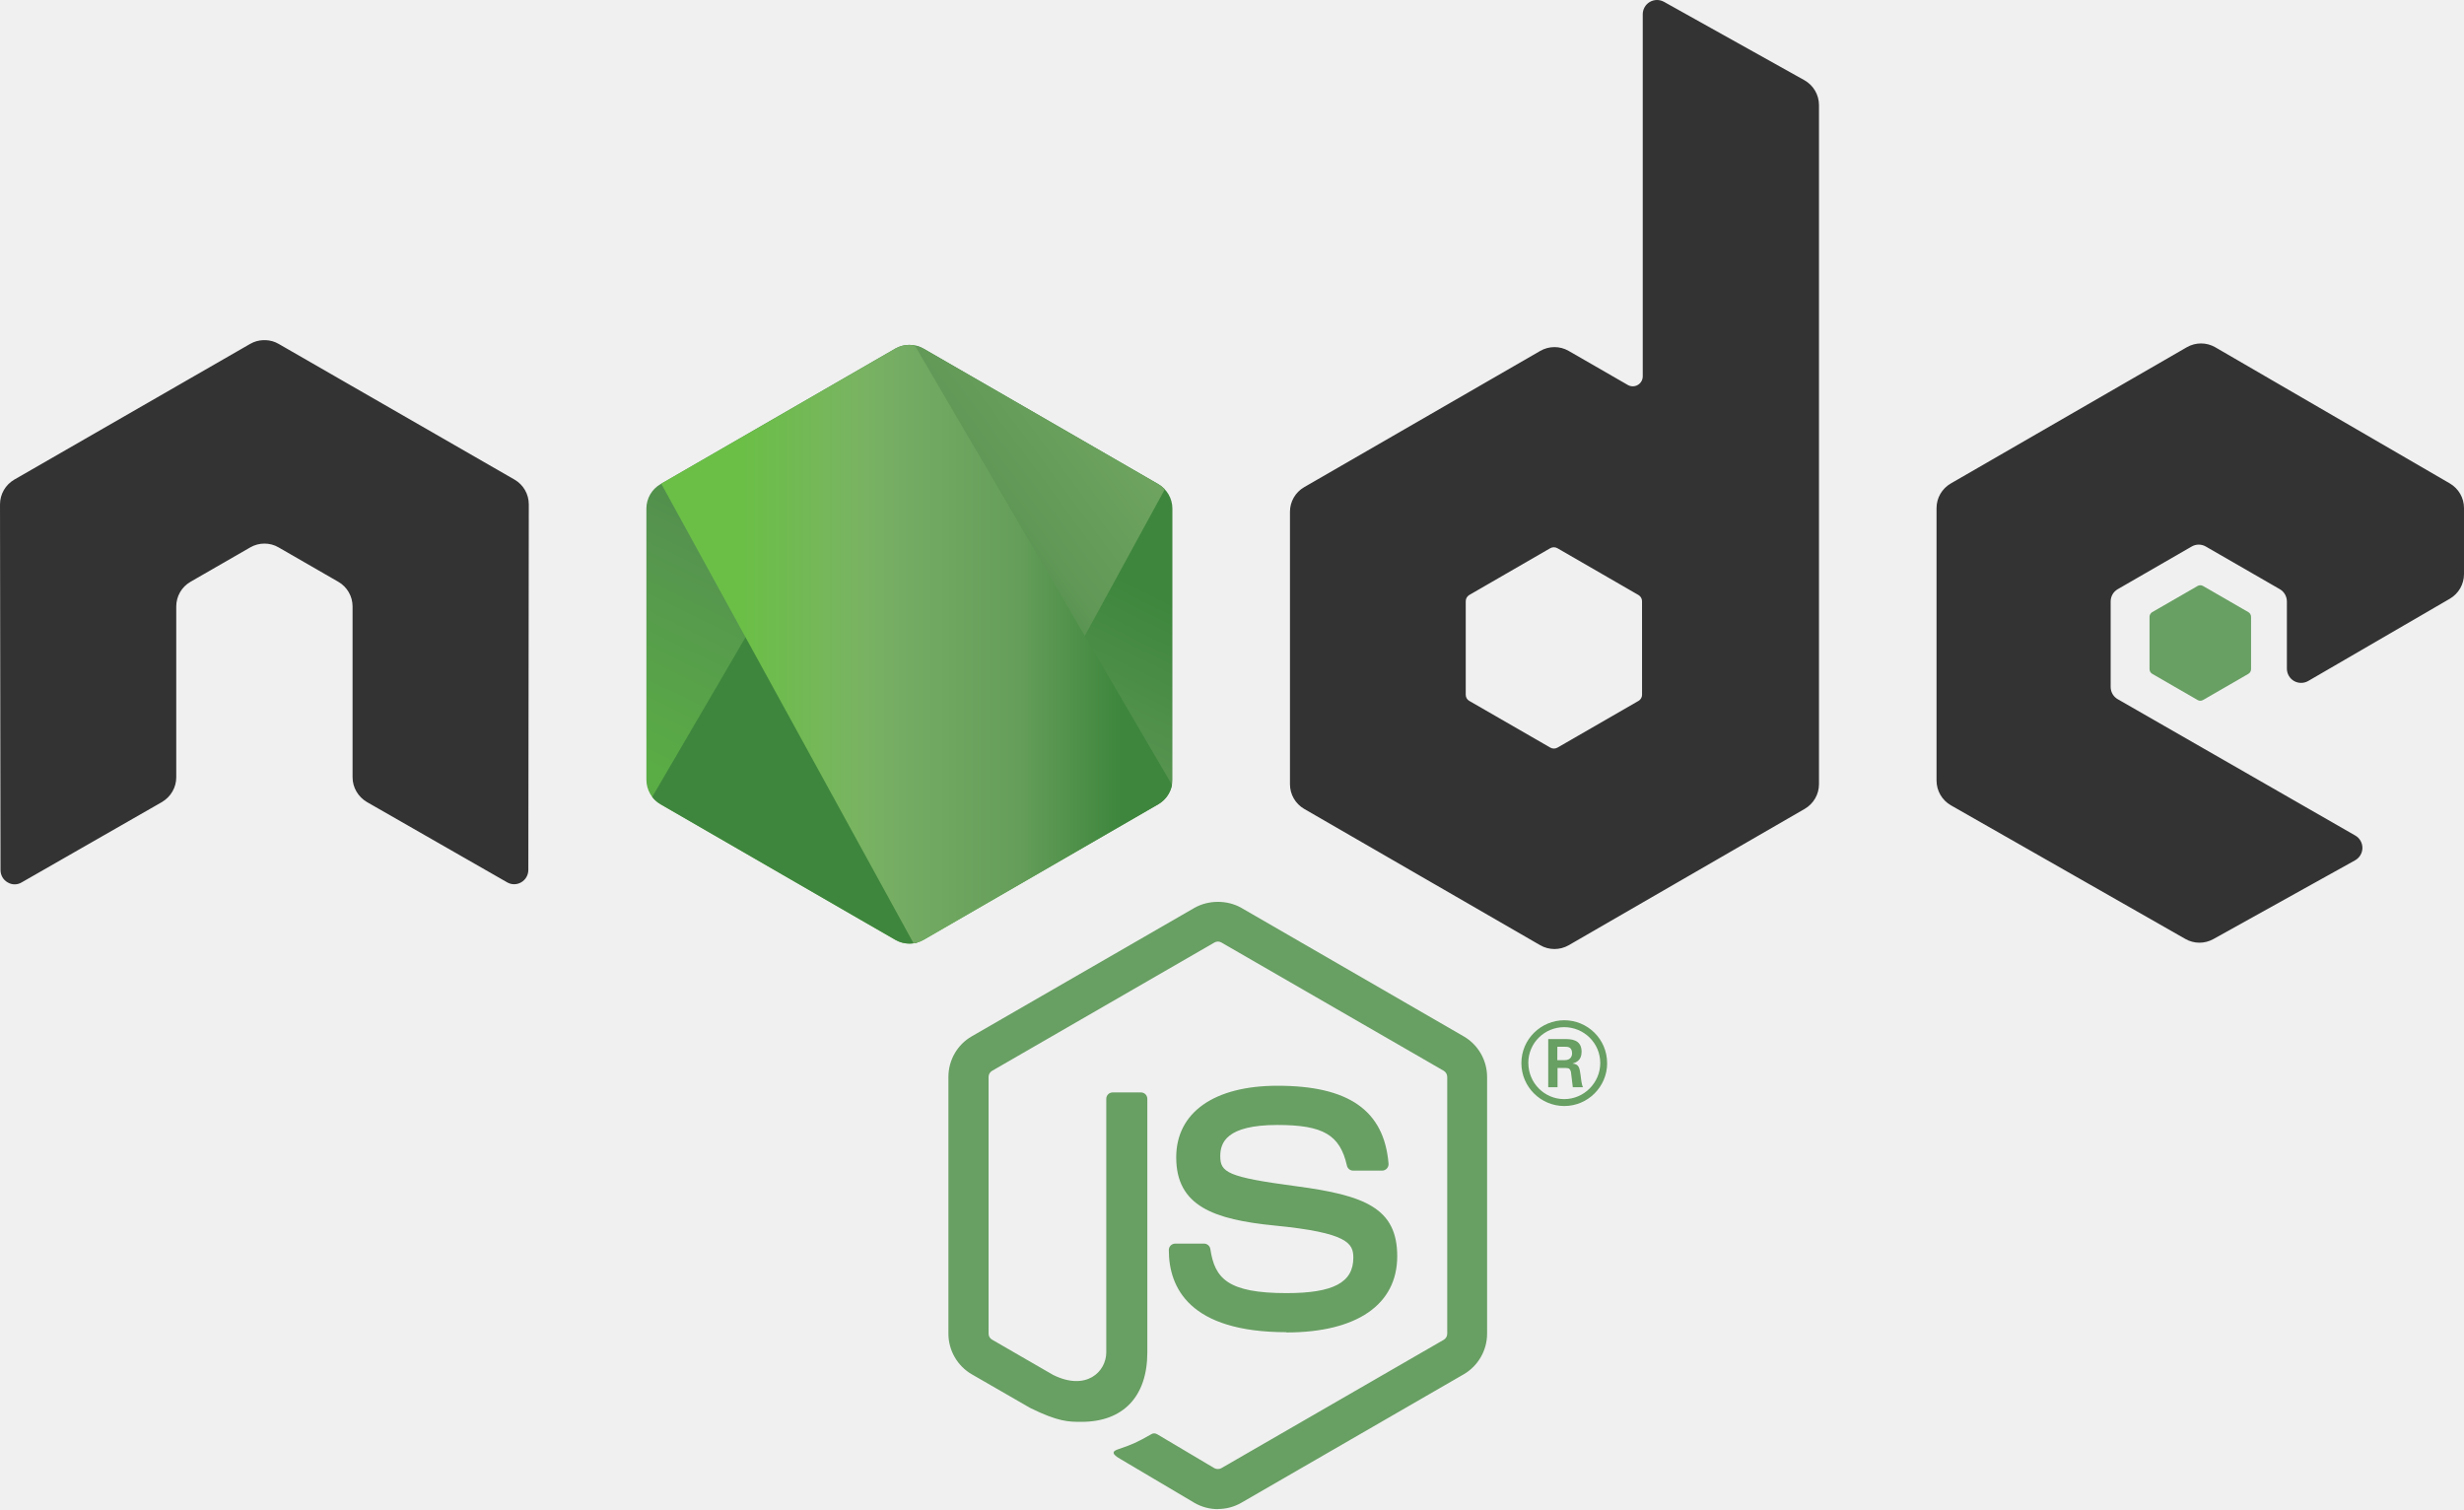
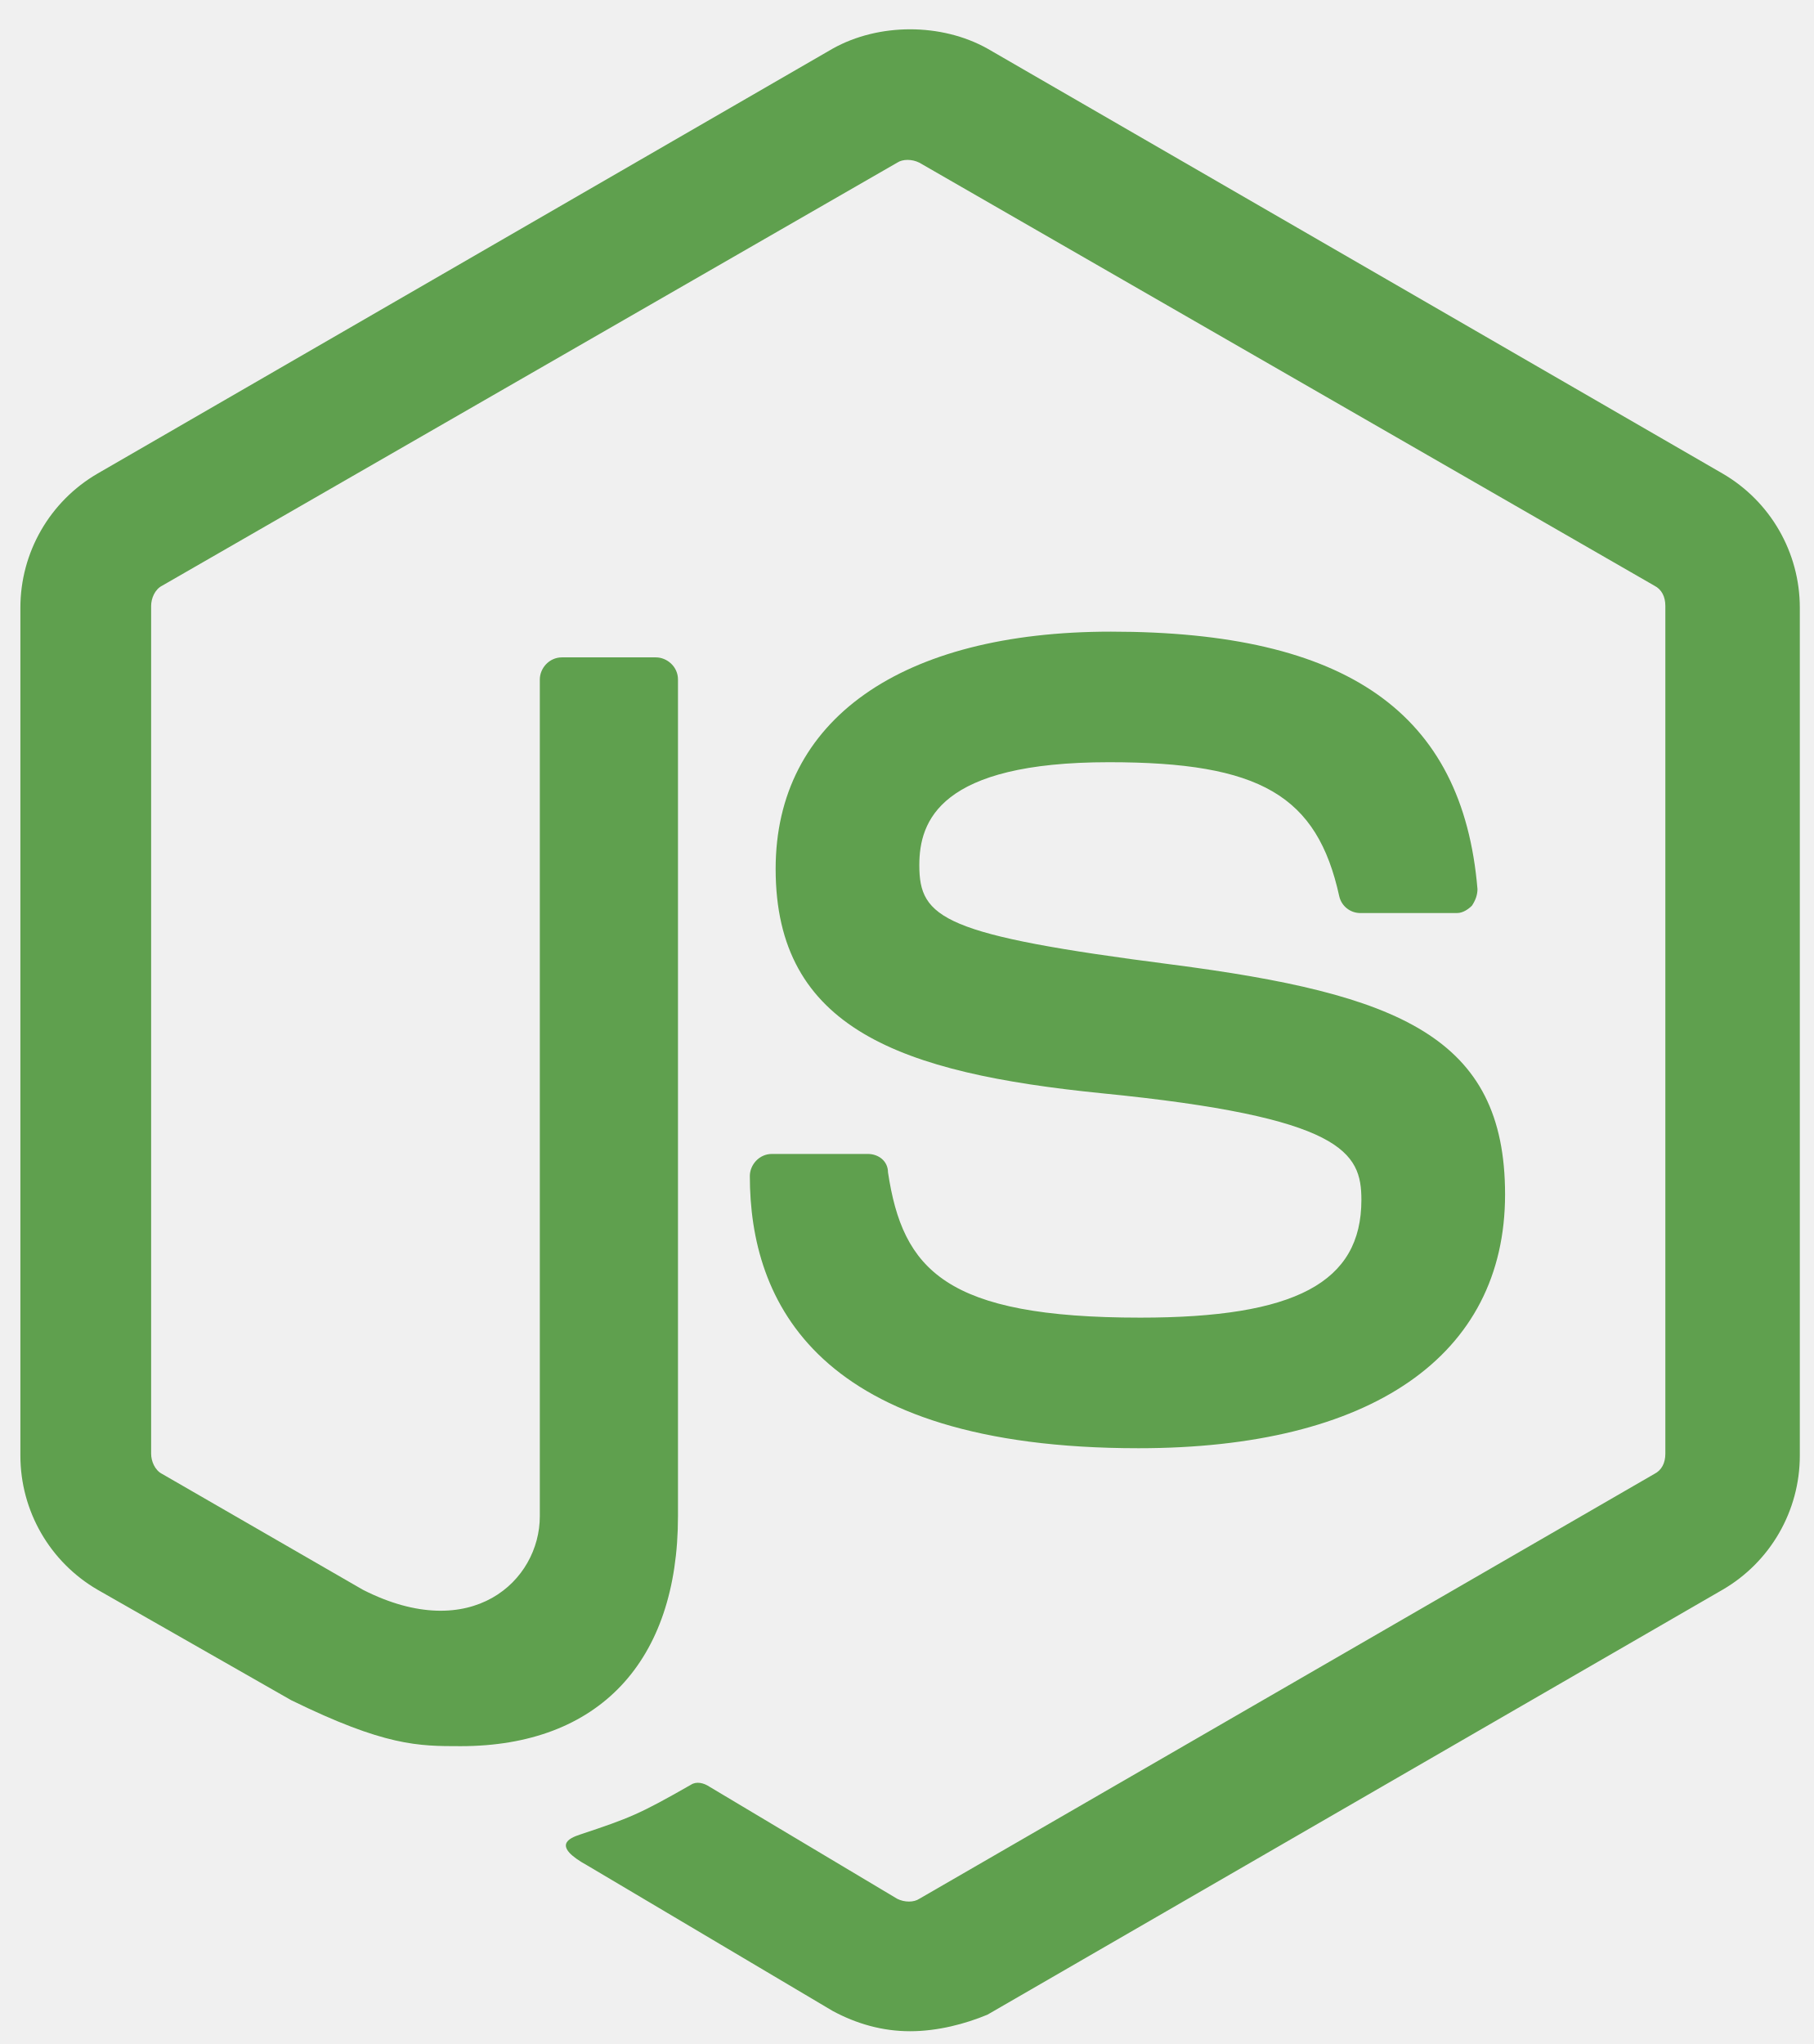
- <svg xmlns="http://www.w3.org/2000/svg" width="589.827" height="361.238" version="1.2" viewBox="0 0 442.37 270.929">
-   <linearGradient id="b" x1="-.348" x2="1.251" gradientTransform="rotate(116.114 53.1 202.97) scale(86.48)" gradientUnits="userSpaceOnUse">
-     <stop offset=".3" stop-color="#3E863D" />
-     <stop offset=".5" stop-color="#55934F" />
-     <stop offset=".8" stop-color="#5AAD45" />
-   </linearGradient>
-   <linearGradient id="d" x1="-.456" x2=".582" gradientTransform="rotate(-36.46 550.846 -214.337) scale(132.798)" gradientUnits="userSpaceOnUse">
-     <stop offset=".57" stop-color="#3E863D" />
-     <stop offset=".72" stop-color="#619857" />
-     <stop offset="1" stop-color="#76AC64" />
-   </linearGradient>
-   <linearGradient id="f" x1=".043" x2=".984" gradientTransform="translate(192.862 279.652) scale(97.417)" gradientUnits="userSpaceOnUse">
-     <stop offset=".16" stop-color="#6BBF47" />
-     <stop offset=".38" stop-color="#79B461" />
-     <stop offset=".47" stop-color="#75AC64" />
-     <stop offset=".7" stop-color="#659E5A" />
-     <stop offset=".9" stop-color="#3E863D" />
-   </linearGradient>
-   <path fill="#689f63" d="M218.647 270.93c-1.46 0-2.91-.383-4.19-1.12l-13.337-7.896c-1.992-1.114-1.02-1.508-.363-1.735 2.656-.93 3.195-1.14 6.03-2.75.298-.17.688-.11.993.07l10.246 6.08c.37.2.895.2 1.238 0l39.95-23.06c.37-.21.61-.64.61-1.08v-46.1c0-.46-.24-.87-.618-1.1l-39.934-23.04c-.37-.22-.86-.22-1.23 0l-39.926 23.04c-.387.22-.633.65-.633 1.09v46.1c0 .44.24.86.62 1.07l10.94 6.32c5.94 2.97 9.57-.53 9.57-4.05v-45.5c0-.65.51-1.15 1.16-1.15h5.06c.63 0 1.15.5 1.15 1.15v45.52c0 7.92-4.32 12.47-11.83 12.47-2.31 0-4.13 0-9.21-2.5l-10.48-6.04c-2.59-1.5-4.19-4.3-4.19-7.29v-46.1c0-3 1.6-5.8 4.19-7.28l39.99-23.07c2.53-1.43 5.89-1.43 8.4 0l39.94 23.08c2.58 1.49 4.19 4.28 4.19 7.28v46.1c0 2.99-1.61 5.78-4.19 7.28l-39.94 23.07c-1.28.74-2.73 1.12-4.21 1.12" />
-   <path fill="#689f63" d="M230.987 239.164c-17.48 0-21.145-8.024-21.145-14.754 0-.64.516-1.15 1.157-1.15h5.16c.57 0 1.05.415 1.14.978.78 5.258 3.1 7.91 13.67 7.91 8.42 0 12-1.902 12-6.367 0-2.57-1.02-4.48-14.1-5.76-10.94-1.08-17.7-3.49-17.7-12.24 0-8.06 6.8-12.86 18.19-12.86 12.79 0 19.13 4.44 19.93 13.98.03.33-.09.65-.31.89-.22.23-.53.37-.85.37h-5.19c-.54 0-1.01-.38-1.12-.9-1.25-5.53-4.27-7.3-12.48-7.3-9.19 0-10.26 3.2-10.26 5.6 0 2.91 1.26 3.76 13.66 5.4 12.28 1.63 18.11 3.93 18.11 12.56 0 8.7-7.26 13.69-19.92 13.69m48.66-48.89h1.34c1.1 0 1.31-.77 1.31-1.22 0-1.18-.81-1.18-1.26-1.18h-1.38zm-1.63-3.78h2.97c1.02 0 3.02 0 3.02 2.28 0 1.59-1.02 1.92-1.63 2.12 1.19.08 1.27.86 1.43 1.96.08.69.21 1.88.45 2.28h-1.83c-.05-.4-.33-2.6-.33-2.72-.12-.49-.29-.73-.9-.73h-1.51v3.46h-1.67zm-3.57 4.3c0 3.58 2.89 6.48 6.44 6.48 3.58 0 6.47-2.96 6.47-6.48 0-3.59-2.93-6.44-6.48-6.44-3.5 0-6.44 2.81-6.44 6.43m14.16.03c0 4.24-3.47 7.7-7.7 7.7-4.2 0-7.7-3.42-7.7-7.7 0-4.36 3.58-7.7 7.7-7.7 4.15 0 7.69 3.35 7.69 7.7" />
-   <path fill="#333" fill-rule="evenodd" d="M94.936 90.55c0-1.84-.97-3.53-2.558-4.445l-42.356-24.37c-.715-.42-1.516-.64-2.328-.67h-.438c-.812.03-1.613.25-2.34.67L2.562 86.105C.984 87.025 0 88.715 0 90.555l.093 65.64c0 .91.47 1.76 1.27 2.21.78.48 1.76.48 2.54 0l25.18-14.42c1.59-.946 2.56-2.618 2.56-4.44V108.88c0-1.83.97-3.52 2.555-4.43l10.72-6.174c.796-.46 1.67-.688 2.56-.688.876 0 1.77.226 2.544.687l10.715 6.172c1.586.91 2.56 2.6 2.56 4.43v30.663c0 1.82.983 3.5 2.565 4.44l25.164 14.41c.79.47 1.773.47 2.56 0 .776-.45 1.268-1.3 1.268-2.21zm199.868 34.176c0 .457-.243.88-.64 1.106l-14.548 8.386c-.395.227-.883.227-1.277 0l-14.55-8.386c-.4-.227-.64-.65-.64-1.106V107.93c0-.458.24-.88.63-1.11l14.54-8.4c.4-.23.89-.23 1.29 0l14.55 8.4c.4.23.64.652.64 1.11zM298.734.324c-.794-.442-1.76-.43-2.544.027-.78.46-1.262 1.3-1.262 2.21v65c0 .64-.34 1.23-.894 1.55-.55.32-1.235.32-1.79 0L281.634 63c-1.58-.914-3.526-.914-5.112 0l-42.37 24.453c-1.583.91-2.56 2.6-2.56 4.42v48.92c0 1.83.977 3.51 2.56 4.43l42.37 24.47c1.582.91 3.53.91 5.117 0l42.37-24.48c1.58-.92 2.56-2.6 2.56-4.43V18.863c0-1.856-1.01-3.563-2.63-4.47zm141.093 107.164c1.574-.914 2.543-2.602 2.543-4.422V91.21c0-1.824-.97-3.507-2.547-4.425l-42.1-24.44c-1.59-.92-3.54-.92-5.13 0l-42.36 24.45c-1.59.92-2.56 2.6-2.56 4.43v48.9c0 1.84.99 3.54 2.58 4.45l42.09 23.99c1.55.89 3.45.9 5.02.03l25.46-14.15c.8-.45 1.31-1.3 1.31-2.22 0-.92-.49-1.78-1.29-2.23l-42.62-24.46c-.8-.45-1.29-1.3-1.29-2.21v-15.34c0-.916.48-1.76 1.28-2.216l13.26-7.65c.79-.46 1.76-.46 2.55 0l13.27 7.65c.79.45 1.28 1.3 1.28 2.21v12.06c0 .91.49 1.76 1.28 2.22.79.45 1.77.45 2.56-.01zm0 0" />
-   <path fill="#689f63" fill-rule="evenodd" d="M394.538 105.2c.3-.177.676-.177.98 0l8.13 4.69c.304.176.49.5.49.85v9.39c0 .35-.186.674-.49.85l-8.13 4.69c-.304.177-.68.177-.98 0l-8.125-4.69c-.31-.176-.5-.5-.5-.85v-9.39c0-.35.18-.674.49-.85zm0 0" />
-   <path fill="url(#b)" transform="translate(-78.306 -164.016)" d="M239.03 226.605l-42.13 24.317c-1.578.91-2.546 2.59-2.546 4.406v48.668c0 1.817.968 3.496 2.546 4.406l42.133 24.336c1.575.907 3.517.907 5.09 0l42.126-24.336c1.57-.91 2.54-2.59 2.54-4.406v-48.668c0-1.816-.97-3.496-2.55-4.406l-42.12-24.317c-.79-.453-1.67-.68-2.55-.68-.88 0-1.76.227-2.55.68" />
-   <path fill="url(#d)" transform="translate(-78.306 -164.016)" d="M195.398 307.086c.403.523.907.976 1.5 1.316l36.14 20.875 6.02 3.46c.9.52 1.926.74 2.934.665.336-.027.672-.09 1-.183l44.434-81.36c-.34-.37-.738-.68-1.184-.94l-27.586-15.93-14.582-8.39c-.414-.24-.863-.41-1.32-.53zm0 0" />
-   <path fill="url(#f)" transform="translate(-78.306 -164.016)" d="M241.066 225.953c-.707.07-1.398.29-2.035.652l-42.01 24.247 45.3 82.51c.63-.09 1.25-.3 1.81-.624l42.13-24.336c1.3-.754 2.19-2.03 2.46-3.476l-46.18-78.89c-.34-.067-.68-.102-1.03-.102-.14 0-.28.007-.42.02" />
+ <svg xmlns="http://www.w3.org/2000/svg" width="71" height="80" viewBox="0 0 71 80" fill="none">
+   <g clipPath="url(#clip0_337_7891)" fill="#5FA04E">
+     <path d="M35.625 79.5c-1.081 0-2.09-.288-3.028-.792l-9.59-5.686c-1.442-.792-.721-1.08-.289-1.224 1.947-.648 2.308-.792 4.327-1.944.216-.144.504-.072.72.072l7.356 4.391c.288.144.649.144.865 0l28.77-16.628c.289-.144.433-.431.433-.791V23.714c0-.36-.144-.648-.432-.792L35.986 6.366c-.288-.144-.65-.144-.865 0L6.35 22.922c-.29.144-.434.504-.434.792v33.184c0 .287.145.647.433.791l7.86 4.535c4.254 2.16 6.922-.36 6.922-2.879V26.593c0-.432.36-.864.865-.864h3.678c.432 0 .865.36.865.864v32.752c0 5.687-3.1 8.998-8.509 8.998-1.658 0-2.956 0-6.633-1.8l-7.572-4.319A6.073 6.073 0 0 1 .798 56.97V23.786a6.073 6.073 0 0 1 3.028-5.255l28.77-16.628c1.804-1.008 4.255-1.008 6.058 0l28.77 16.628a6.073 6.073 0 0 1 3.029 5.255V56.97a6.073 6.073 0 0 1-3.029 5.254l-28.77 16.628c-.865.36-1.947.648-3.029.648Z" />
+     <path d="M44.567 56.682c-12.62 0-15.215-5.759-15.215-10.654 0-.432.36-.864.865-.864h3.75c.433 0 .793.288.793.72.577 3.815 2.235 5.687 9.879 5.687 6.057 0 8.652-1.368 8.652-4.607 0-1.871-.72-3.24-10.167-4.175-7.86-.792-12.762-2.52-12.762-8.782 0-5.83 4.903-9.285 13.123-9.285 9.23 0 13.772 3.167 14.35 10.077 0 .216-.073.432-.217.648-.144.144-.36.288-.577.288h-3.822a.844.844 0 0 1-.793-.648c-.865-3.96-3.1-5.255-9.013-5.255-6.634 0-7.427 2.304-7.427 4.031 0 2.088.937 2.736 9.879 3.887 8.869 1.152 13.05 2.808 13.05 8.998 0 6.335-5.263 9.934-14.348 9.934Z" />
+   </g>
+   <defs>
+     <clipPath id="clip0_337_7891">
+       <path fill="#fff" d="M0 .5h71v79H0z" />
+     </clipPath>
+   </defs>
</svg>
